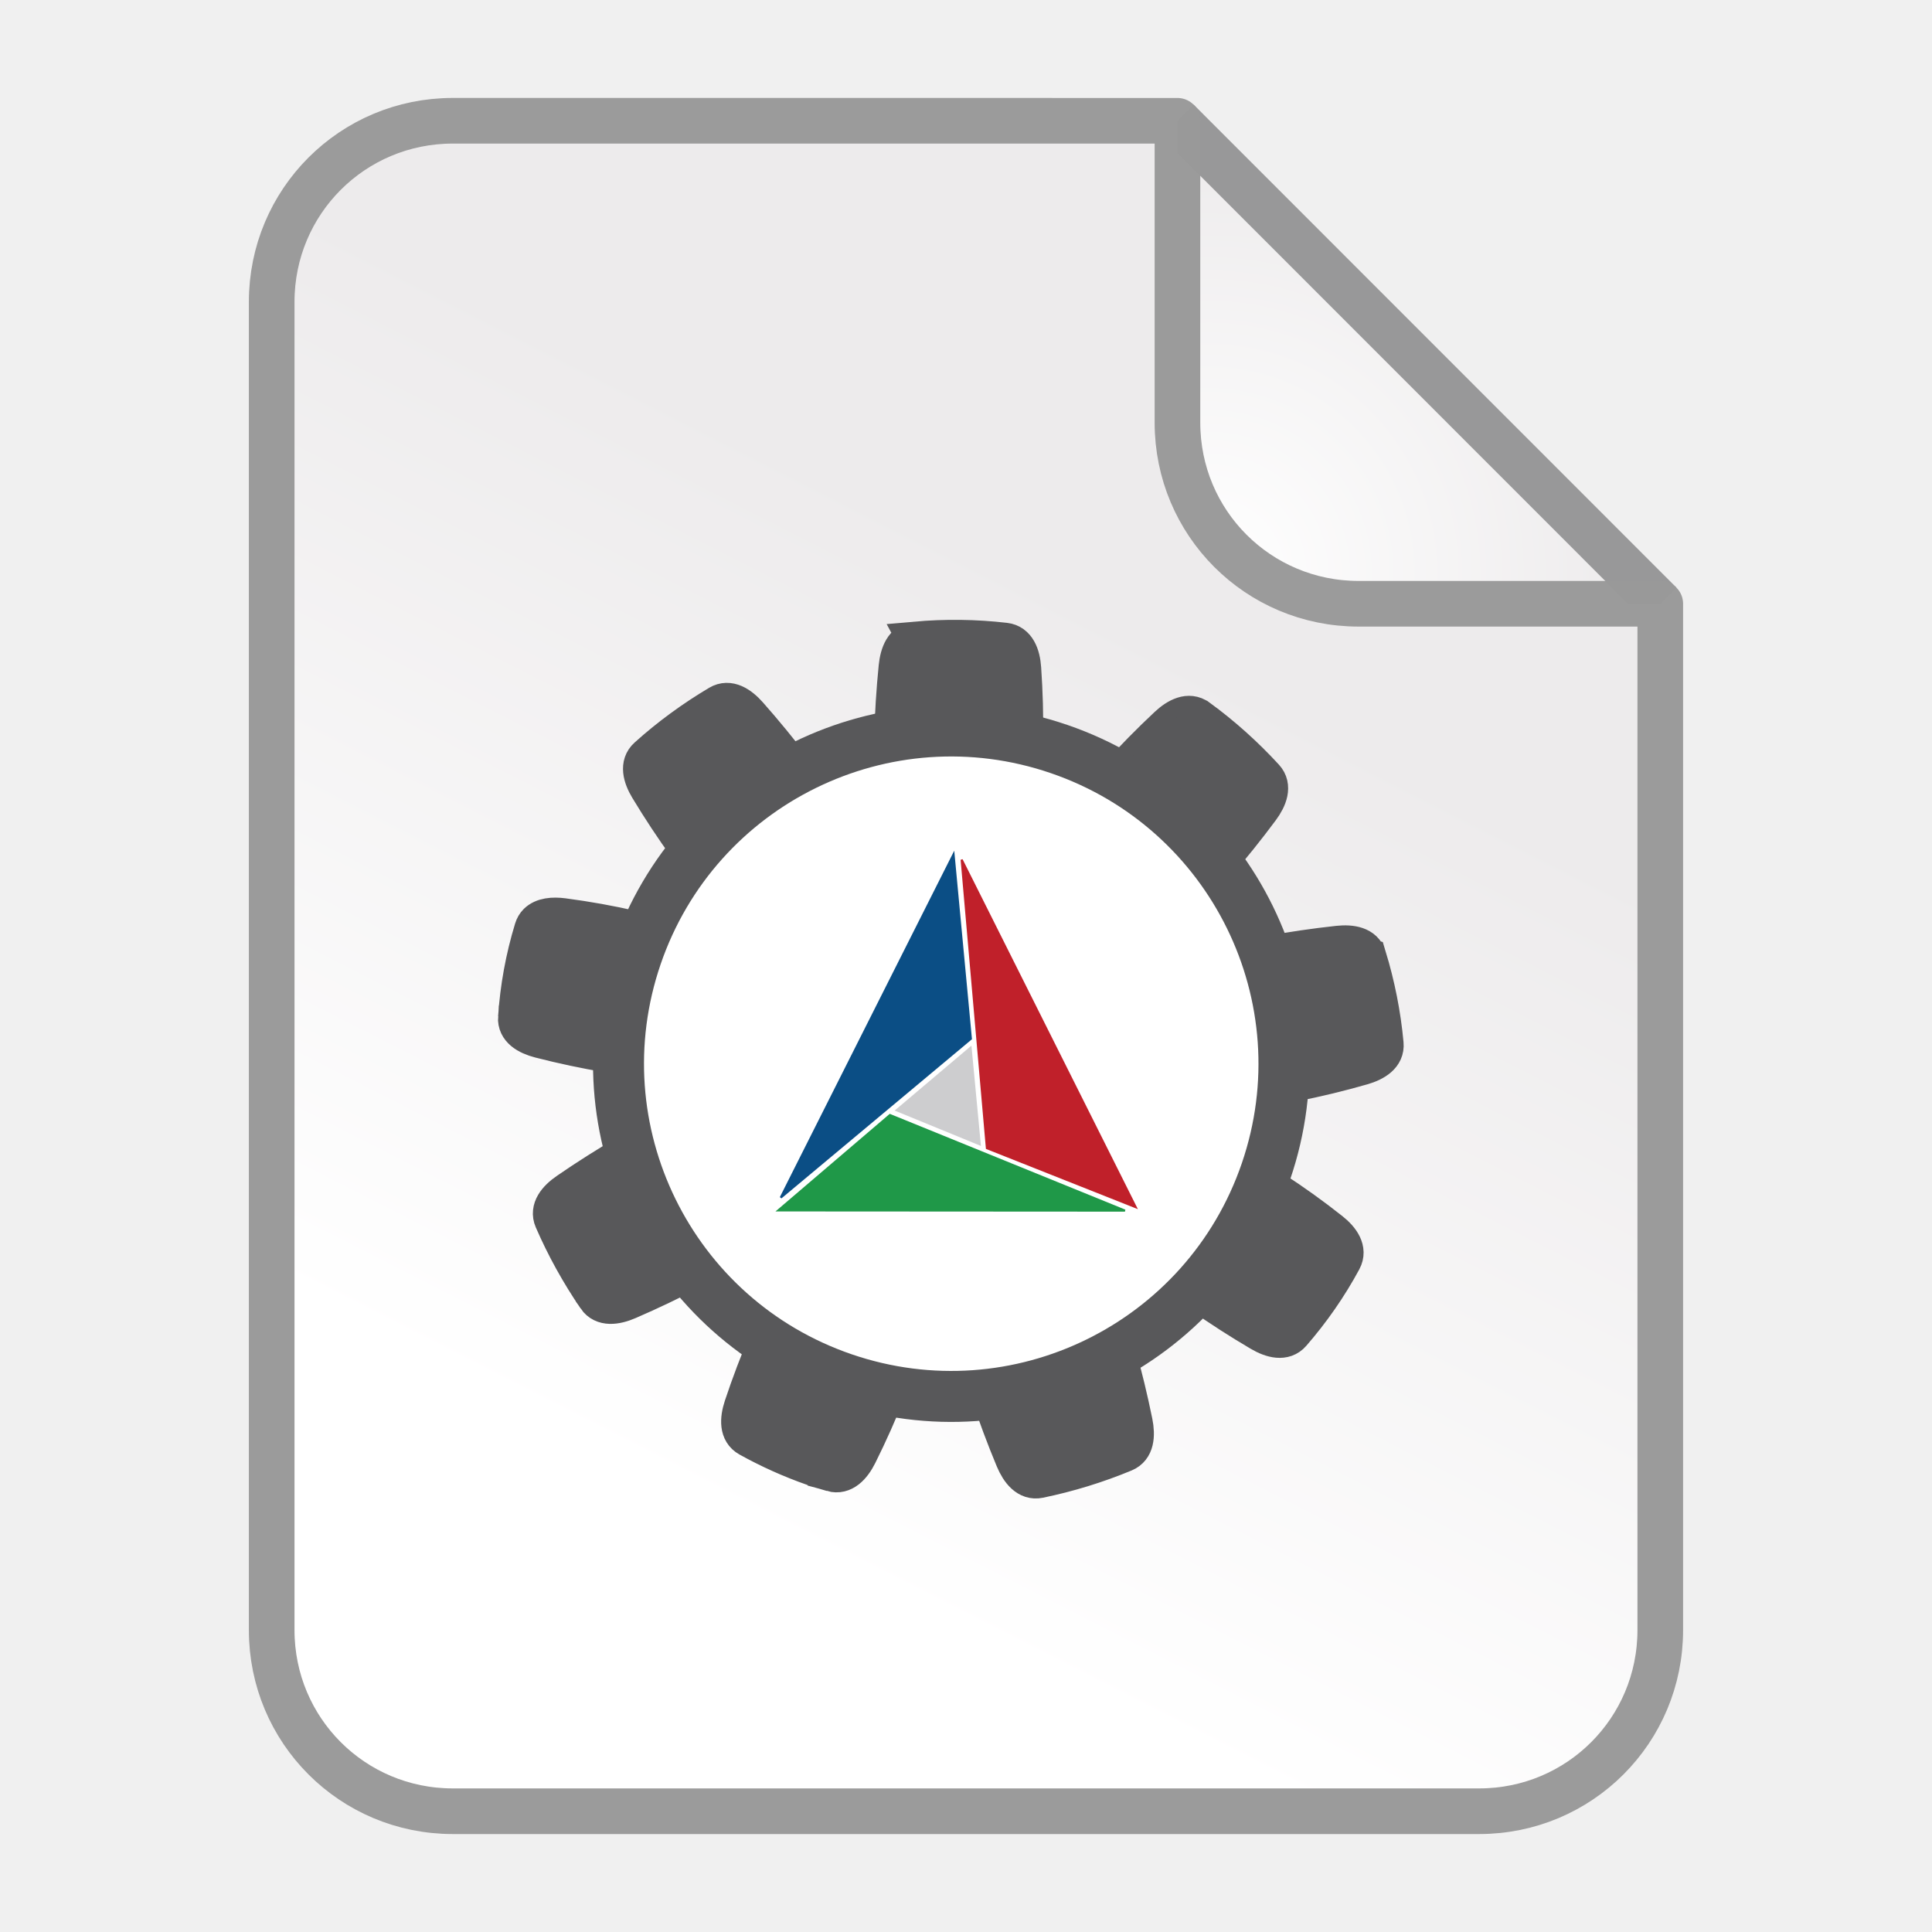
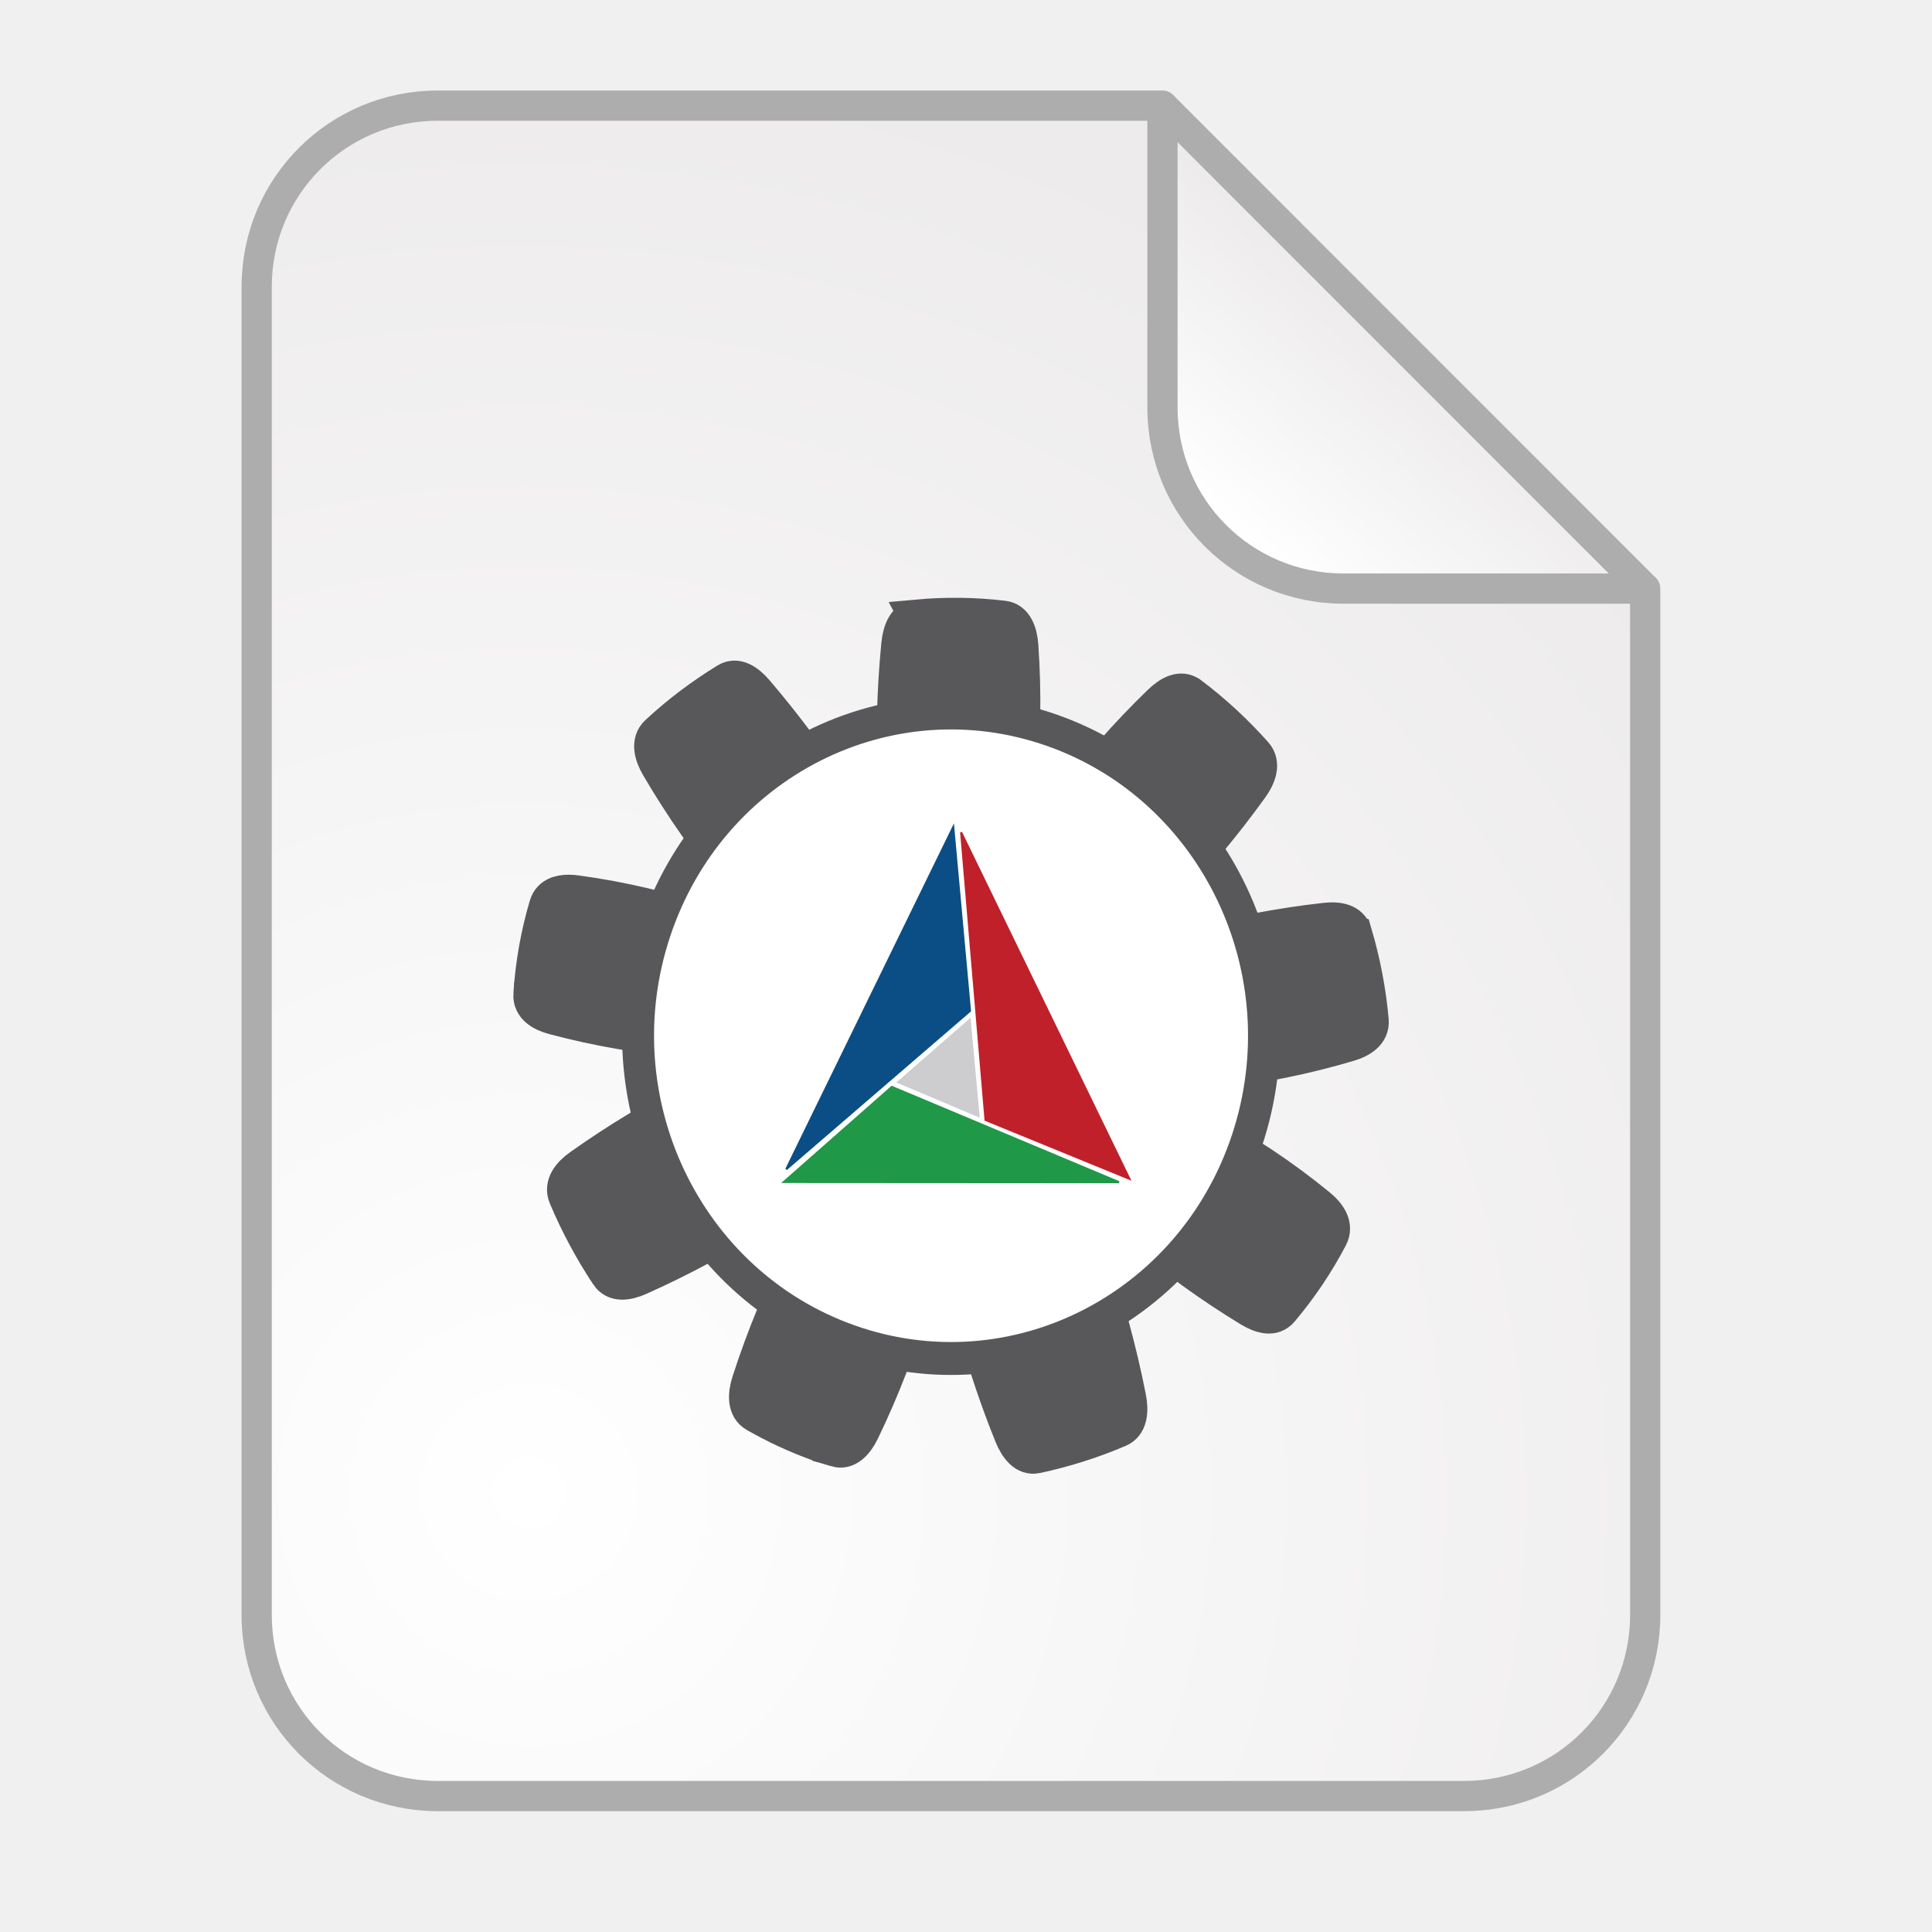
<svg xmlns="http://www.w3.org/2000/svg" xmlns:xlink="http://www.w3.org/1999/xlink" width="128" height="128" viewBox="0 0 33.867 33.867" version="1.1" id="svg2634">
  <defs id="defs2628">
-     <linearGradient id="linearGradient2285">
-       <stop offset="0" style="stop-color:#999999;stop-opacity:0.98" id="stop2281" />
-       <stop offset="1" style="stop-color:#666666;stop-opacity:1" id="stop2283" />
-     </linearGradient>
-     <linearGradient id="linearGradient2279">
-       <stop id="stop2275" style="stop-color:#ffffff;stop-opacity:1" offset="0" />
-       <stop id="stop2277" style="stop-color:#1a1a1a;stop-opacity:1" offset="1" />
-     </linearGradient>
    <linearGradient id="linearGradient15413">
      <stop id="stop15409" offset="0" style="stop-color:#ffffff;stop-opacity:1" />
      <stop id="stop15411" offset="1" style="stop-color:#ecf6ff;stop-opacity:1" />
    </linearGradient>
    <linearGradient gradientTransform="matrix(0.2645833,0,0,0.2645833,83.1508,137.5565)" xlink:href="#linearGradient6044" id="linearGradient6056" x1="82" y1="30" x2="-68.742" y2="262.239" gradientUnits="userSpaceOnUse" />
    <linearGradient id="linearGradient6044">
      <stop style="stop-color:#ffffff;stop-opacity:1" offset="0" id="stop6040" />
      <stop style="stop-color:#c9e4ff;stop-opacity:1" offset="1" id="stop6042" />
    </linearGradient>
-     <linearGradient xlink:href="#linearGradient6044" id="linearGradient68" gradientUnits="userSpaceOnUse" gradientTransform="matrix(0.2750733,0,0,0.2750733,109.6321,133.8365)" x1="82" y1="30" x2="-68.742" y2="262.239" />
    <linearGradient xlink:href="#linearGradient6044" id="linearGradient918" gradientUnits="userSpaceOnUse" gradientTransform="matrix(0.2750733,0,0,0.2750733,109.6321,133.8365)" x1="82" y1="30" x2="-68.742" y2="262.239" />
    <linearGradient xlink:href="#linearGradient15413" id="linearGradient15407" x1="95.028" y1="84.356" x2="71.876" y2="113.655" gradientUnits="userSpaceOnUse" />
-     <radialGradient xlink:href="#linearGradient3178" id="radialGradient1813" gradientUnits="userSpaceOnUse" gradientTransform="matrix(1.862228,-0.1366137,0.1372704,1.87118,-4.073895,-131.5232)" cx="24.122" cy="82.473" fx="24.122" fy="82.473" r="2.038" />
-     <linearGradient xlink:href="#linearGradient1040" id="linearGradient1817" gradientUnits="userSpaceOnUse" x1="123.291" y1="141.457" x2="140.7" y2="141.457" />
+     <radialGradient xlink:href="#linearGradient3178" id="radialGradient4239" gradientUnits="userSpaceOnUse" gradientTransform="matrix(1.938601,-0.4124931,0.4162354,1.956188,-7.538052,-235.8983)" cx="18.282" cy="111.009" fx="18.282" fy="111.009" r="6.35" />
+     <linearGradient xlink:href="#linearGradient3178" id="linearGradient5179" x1="80.318" y1="-34.653" x2="81.78" y2="-36.33" gradientUnits="userSpaceOnUse" />
+     <linearGradient xlink:href="#linearGradient15413" id="linearGradient977" gradientUnits="userSpaceOnUse" x1="123.291" y1="141.457" x2="140.7" y2="141.457" />
    <linearGradient id="linearGradient1040">
-       <stop style="stop-color:#ffdd9c;stop-opacity:1" offset="0" id="stop1036" />
-       <stop style="stop-color:#ffff9c;stop-opacity:1" offset="1" id="stop1038" />
+       <stop id="stop1036" offset="0" style="stop-color:#ffdd9c;stop-opacity:1" />
+       <stop id="stop1038" offset="1" style="stop-color:#ffff9c;stop-opacity:1" />
    </linearGradient>
-     <linearGradient y2="113.655" x2="71.876" y1="84.356" x1="95.028" gradientUnits="userSpaceOnUse" id="linearGradient15544" xlink:href="#linearGradient15413" gradientTransform="translate(88.61608,50.9507)" />
-     <linearGradient gradientTransform="matrix(4.992782,0,0,4.992782,-365.1746,168.9548)" xlink:href="#linearGradient3178" id="linearGradient2853" x1="75.865" y1="-26.118" x2="79.769" y2="-33.78" gradientUnits="userSpaceOnUse" />
+     <linearGradient xlink:href="#linearGradient1040" id="linearGradient972" x1="86.244" y1="-46.876" x2="89.258" y2="-53.727" gradientUnits="userSpaceOnUse" gradientTransform="matrix(0.6641745,0,0,0.6641745,16.70847,2.20906)" />
+     <radialGradient xlink:href="#linearGradient15413" id="radialGradient36302-7" cx="91.077" cy="-48.847" fx="91.077" fy="-48.847" r="6.346" gradientUnits="userSpaceOnUse" gradientTransform="matrix(0.5715326,0,0,0.5715326,25.78242,-2.628257)" />
    <linearGradient id="linearGradient3178">
-       <stop id="stop3174" offset="0" style="stop-color:#ffffff;stop-opacity:1" />
-       <stop id="stop3176" offset="1" style="stop-color:#edebec;stop-opacity:1" />
+       <stop style="stop-color:#ffffff;stop-opacity:1" offset="0" id="stop3174" />
+       <stop style="stop-color:#edebec;stop-opacity:1" offset="1" id="stop3176" />
    </linearGradient>
-     <radialGradient xlink:href="#linearGradient3178" id="radialGradient2903" gradientUnits="userSpaceOnUse" gradientTransform="matrix(6.560043,-0.481247,0.4835605,6.591579,-63.45067,-398.0854)" cx="24.122" cy="82.473" fx="24.122" fy="82.473" r="2.038" />
-     <linearGradient xlink:href="#linearGradient3178" id="linearGradient2905" gradientUnits="userSpaceOnUse" gradientTransform="matrix(3.522685,0,0,3.522685,-146.9642,255.3663)" x1="75.865" y1="-26.118" x2="79.769" y2="-33.78" />
-     <linearGradient x1="-553.27" y1="525.908" x2="-666.116" y2="413.045" id="linearGradient3002" xlink:href="#linearGradient8385" gradientUnits="userSpaceOnUse" gradientTransform="matrix(0.4654813,0,0,0.4654156,455.2389,-76.64064)" />
-     <linearGradient id="linearGradient8385">
-       <stop id="stop8387" style="stop-color:#999999;stop-opacity:1" offset="0" />
-       <stop id="stop8389" style="stop-color:#999999;stop-opacity:1" offset="1" />
-     </linearGradient>
-     <linearGradient x1="-666.117" y1="413.045" x2="-553.27" y2="525.908" id="linearGradient3005" xlink:href="#linearGradient830" gradientUnits="userSpaceOnUse" gradientTransform="matrix(0.4654813,0,0,0.4654156,455.2389,-76.64064)" />
-     <linearGradient id="linearGradient830">
-       <stop offset="0" style="stop-color:#ffffff;stop-opacity:1" id="stop826" />
-       <stop offset="1" style="stop-color:#666666;stop-opacity:1" id="stop828" />
-     </linearGradient>
-     <linearGradient x1="-666.117" y1="413.045" x2="-553.27" y2="525.908" id="linearGradient3005-1" xlink:href="#linearGradient2279" gradientUnits="userSpaceOnUse" gradientTransform="matrix(0.1539054,0,0,0.1538837,124.1766,29.81841)" />
-     <linearGradient x1="-553.27" y1="525.908" x2="-666.116" y2="413.045" id="linearGradient3002-8" xlink:href="#linearGradient2285" gradientUnits="userSpaceOnUse" gradientTransform="matrix(0.1539054,0,0,0.1538837,124.1766,29.81841)" />
    <linearGradient id="linearGradient8385-3">
      <stop id="stop8387-0" style="stop-color:#000000;stop-opacity:1" offset="0" />
      <stop id="stop8389-4" style="stop-color:#ffffff;stop-opacity:1" offset="1" />
    </linearGradient>
-     <linearGradient x1="-553.27" y1="525.908" x2="-666.116" y2="413.045" id="linearGradient3002-4" xlink:href="#linearGradient8385-3" gradientUnits="userSpaceOnUse" gradientTransform="matrix(0.99884,0,0,0.998699,689.0077,-388.8438)" />
+     <linearGradient x1="-553.27" y1="525.908" x2="-666.116" y2="413.045" id="linearGradient3002-4-0" xlink:href="#linearGradient8385-3" gradientUnits="userSpaceOnUse" gradientTransform="matrix(0.99884,0,0,0.998699,689.0077,-388.8438)" />
+     <linearGradient id="linearGradient1462">
+       <stop id="stop1458" style="stop-color:#000000;stop-opacity:1" offset="0" />
+       <stop id="stop1460" style="stop-color:#000000;stop-opacity:1" offset="1" />
+     </linearGradient>
+     <linearGradient y2="141.457" x2="140.7" y1="141.457" x1="123.291" gradientUnits="userSpaceOnUse" id="linearGradient4237" xlink:href="#linearGradient1808-2" />
+     <linearGradient id="linearGradient1808-2">
+       <stop style="stop-color:#ffffff;stop-opacity:1" offset="0" id="stop1804-5" />
+       <stop style="stop-color:#ccccff;stop-opacity:0.51" offset="1" id="stop1806-4" />
+     </linearGradient>
+     <radialGradient gradientTransform="matrix(0.5715326,0,0,0.5715326,25.78242,-2.628257)" gradientUnits="userSpaceOnUse" r="6.346" fy="-48.847" fx="91.077" cy="-48.847" cx="91.077" id="radialGradient36302-7-6" xlink:href="#linearGradient15413" />
+     <linearGradient gradientTransform="matrix(0.99884,0,0,0.998699,689.0077,-388.8438)" gradientUnits="userSpaceOnUse" xlink:href="#linearGradient1462" id="linearGradient3002-4-0-0" y2="413.045" x2="-666.116" y1="525.908" x1="-553.27" />
+     <radialGradient gradientTransform="matrix(0.5715326,0,0,0.5715326,25.78242,-2.628257)" gradientUnits="userSpaceOnUse" r="6.346" fy="-48.847" fx="91.077" cy="-48.847" cx="91.077" id="radialGradient36302-7-7" xlink:href="#linearGradient15413" />
+     <radialGradient gradientUnits="userSpaceOnUse" r="6.346" fy="-48.847" fx="91.077" cy="-48.847" cx="91.077" id="radialGradient36302" xlink:href="#linearGradient15413" gradientTransform="matrix(0.5539086,0,0,0.5539086,27.38757,-3.489144)" />
+     <radialGradient gradientTransform="matrix(0.5715326,0,0,0.5715326,25.78242,-2.628257)" gradientUnits="userSpaceOnUse" r="6.346" fy="-48.847" fx="91.077" cy="-48.847" cx="91.077" id="radialGradient36302-7-3" xlink:href="#linearGradient15413" />
+     <radialGradient r="6.346" fy="-48.847" fx="91.077" cy="-48.847" cx="91.077" gradientTransform="matrix(0.5715326,0,0,0.5715326,30.11848,-1.746015)" gradientUnits="userSpaceOnUse" id="radialGradient1055-4" xlink:href="#linearGradient15413" />
+     <radialGradient gradientTransform="matrix(0.5715326,0,0,0.5715326,25.78242,-2.628257)" gradientUnits="userSpaceOnUse" r="6.346" fy="-48.847" fx="91.077" cy="-48.847" cx="91.077" id="radialGradient36302-7-4" xlink:href="#linearGradient15413" />
+     <radialGradient xlink:href="#linearGradient15413" id="radialGradient36302-7-6-6" cx="91.077" cy="-48.847" fx="91.077" fy="-48.847" r="6.346" gradientUnits="userSpaceOnUse" gradientTransform="matrix(0.5715326,0,0,0.5715326,25.78242,-2.628257)" />
+     <radialGradient xlink:href="#linearGradient15413" id="radialGradient36302-7-7-6" cx="91.077" cy="-48.847" fx="91.077" fy="-48.847" r="6.346" gradientUnits="userSpaceOnUse" gradientTransform="matrix(0.5715326,0,0,0.5715326,25.78242,-2.628257)" />
+     <radialGradient gradientTransform="matrix(0.5539086,0,0,0.5539086,27.38757,-3.489144)" xlink:href="#linearGradient15413" id="radialGradient36302-2" cx="91.077" cy="-48.847" fx="91.077" fy="-48.847" r="6.346" gradientUnits="userSpaceOnUse" />
+     <radialGradient gradientTransform="matrix(0.5715326,0,0,0.5715326,25.78242,-2.628257)" gradientUnits="userSpaceOnUse" r="6.346" fy="-48.847" fx="91.077" cy="-48.847" cx="91.077" id="radialGradient36302-7-9" xlink:href="#linearGradient15413" />
+     <radialGradient gradientTransform="matrix(0.5715326,0,0,0.5715326,25.78242,-2.628257)" gradientUnits="userSpaceOnUse" r="6.346" fy="-48.847" fx="91.077" cy="-48.847" cx="91.077" id="radialGradient36302-7-1" xlink:href="#linearGradient15413" />
+     <linearGradient xlink:href="#linearGradient1373" id="linearGradient1403" gradientUnits="userSpaceOnUse" gradientTransform="matrix(0.02378999,-0.00245374,0.00245374,0.02378999,47.71954,-31.21626)" x1="1142.588" y1="62.713" x2="1280.895" y2="200.874" />
+     <linearGradient id="linearGradient1373">
+       <stop style="stop-color:#343434;stop-opacity:1" offset="0" id="stop1369" />
+       <stop style="stop-color:#4d4d4d;stop-opacity:1" offset="1" id="stop1371" />
+     </linearGradient>
+     <linearGradient xlink:href="#linearGradient4663-8-4" id="linearGradient1405" gradientUnits="userSpaceOnUse" x1="1327.594" y1="230.862" x2="1324.91" y2="89.862" gradientTransform="matrix(2.6597682e-4,0.02391472,0.02391472,-2.6597682e-4,73.58915,-60.38333)" />
+     <linearGradient id="linearGradient4663-8-4">
+       <stop id="stop4665-6-3" style="stop-color:#5596ea;stop-opacity:1" offset="0" />
+       <stop id="stop4667-8-0" style="stop-color:#5596ea;stop-opacity:0" offset="1" />
+     </linearGradient>
+     <radialGradient gradientTransform="matrix(0.5598317,0,0,0.5598317,26.77498,-3.126685)" gradientUnits="userSpaceOnUse" r="6.346" fy="-48.847" fx="91.077" cy="-48.847" cx="91.077" id="radialGradient36302-7-0" xlink:href="#linearGradient15413" />
+     <radialGradient gradientTransform="matrix(0.5715326,0,0,0.5715326,25.78242,-2.628257)" gradientUnits="userSpaceOnUse" r="6.346" fy="-48.847" fx="91.077" cy="-48.847" cx="91.077" id="radialGradient36302-7-17" xlink:href="#linearGradient15413" />
  </defs>
  <g id="layer1" transform="translate(-82.55,-136.1333)">
    <g id="g849">
      <g id="g4250" transform="matrix(2,0,0,2,-56.03907,215.1337)">
-         <g id="g1811" transform="translate(27.72678,-53.97501)">
-           <g transform="matrix(0.2838744,0,0,0.2838744,13.93812,-18.51694)" id="layer1-1" style="stroke-width:1.409;stroke-miterlimit:4;stroke-dasharray:none">
-             <text id="text905" y="143.819" x="132.256" style="font-style:normal;font-weight:normal;font-size:18.641px;line-height:1.25;font-family:sans-serif;letter-spacing:0px;word-spacing:0px;fill:#000000;fill-opacity:1;stroke:none;stroke-width:0.931;stroke-miterlimit:4;stroke-dasharray:none;stroke-opacity:1" xml:space="preserve">
-               <tspan style="stroke-width:0.931" y="159.702" x="132.256" id="tspan903" />
-             </text>
-             <path id="path1768" d="m 148.047,134.86 -14.361,-14.367 v 8.774 c 0,3.098 2.494,5.592 5.592,5.592 z" style="opacity:1;fill:url(#radialGradient2903);fill-opacity:1;stroke:none;stroke-width:1.864;stroke-linecap:round;stroke-linejoin:round;stroke-miterlimit:4;stroke-dasharray:none;stroke-opacity:1" />
-             <path id="path1809" d="m 123.999,133.456 c 5.372,5.374 10.663,10.667 15.994,16" style="fill:url(#linearGradient1817);fill-opacity:1;stroke:#989899;stroke-width:1.512;stroke-linecap:butt;stroke-linejoin:miter;stroke-miterlimit:4;stroke-dasharray:none;stroke-opacity:1" transform="matrix(0.9320437,0,0,0.9320437,18.11358,-4.439512)" />
-             <path style="opacity:1;fill:url(#linearGradient2905);fill-opacity:1;stroke:#999999;stroke-width:1.409;stroke-linecap:round;stroke-linejoin:round;stroke-miterlimit:4;stroke-dasharray:none;stroke-opacity:0.98" d="m 111.311,119.948 c -3.098,0 -5.592,2.494 -5.592,5.592 v 41.01 c 0,3.098 2.494,5.592 5.592,5.592 h 31.689 c 3.098,0 5.592,-2.494 5.592,-5.592 v -31.689 h -9.315 c -3.098,0 -5.592,-2.494 -5.592,-5.592 v -9.32 z" id="path4200" />
-             <g style="stroke:#58585a;stroke-opacity:1" id="g1226" transform="matrix(0.2429439,0,0,0.2429439,160.8675,22.40336)">
-               <path transform="matrix(3.781639,1.294062,-1.294062,3.781639,-443.2374,-1727.049)" d="m 267.588,509.607 c -0.157,0.942 -0.419,1.856 -0.775,2.732 -0.149,0.368 -0.572,0.401 -0.99,0.316 -1.47,-0.3 -2.905,-0.719 -4.294,-1.246 -0.396,-0.15 -0.577,-0.557 -0.479,-0.74 0.453,-0.842 0.712,-1.726 0.696,-2.583 -0.003,-0.181 0.342,-0.416 0.771,-0.354 1.499,0.217 2.964,0.583 4.386,1.087 0.404,0.143 0.75,0.393 0.684,0.79 z m -4.592,8.063 c -0.711,0.628 -1.483,1.188 -2.301,1.671 -0.344,0.203 -0.705,-0.03 -0.992,-0.353 -1.008,-1.139 -1.92,-2.342 -2.726,-3.599 -0.229,-0.357 -0.132,-0.806 0.064,-0.905 0.899,-0.453 1.752,-1.075 2.478,-1.797 0.159,-0.158 0.62,-0.112 0.886,0.218 0.936,1.161 1.793,2.402 2.562,3.714 0.218,0.373 0.327,0.788 0.028,1.052 z m -8.614,3.614 c -0.207,0.011 -0.415,0.018 -0.623,0.019 -0.759,-0.005 -1.51,-0.076 -2.248,-0.208 -0.396,-0.071 -0.517,-0.482 -0.521,-0.913 -0.013,-1.515 0.099,-3.016 0.328,-4.492 0.065,-0.42 0.429,-0.688 0.629,-0.633 0.61,0.167 1.221,0.245 1.811,0.214 0.307,0.016 0.619,0.002 0.934,-0.037 0.198,-0.025 0.521,0.289 0.537,0.712 0.056,1.488 -0.012,2.991 -0.213,4.495 -0.057,0.427 -0.23,0.822 -0.634,0.844 z m -8.909,-2.841 c -0.761,-0.568 -1.467,-1.207 -2.105,-1.907 -0.268,-0.294 -0.116,-0.695 0.141,-1.04 0.903,-1.217 1.886,-2.353 2.941,-3.396 0.299,-0.296 0.759,-0.296 0.899,-0.126 0.638,0.778 1.428,1.478 2.29,2.031 0.188,0.121 0.24,0.58 -0.029,0.91 -0.945,1.161 -1.986,2.259 -3.113,3.284 -0.32,0.291 -0.704,0.483 -1.024,0.245 z m -5.283,-7.635 c -0.246,-0.916 -0.391,-1.865 -0.423,-2.834 -0.003,-0.094 0.015,-0.179 0.051,-0.253 0,0 0,0 0,0 0.123,-0.246 0.422,-0.377 0.747,-0.443 1.489,-0.301 2.974,-0.454 4.444,-0.47 0.415,-0.004 0.76,0.284 0.76,0.467 -2.7e-4,0.149 0.008,0.298 0.024,0.446 -0.079,0.7 0.037,1.426 0.303,2.138 0.069,0.186 -0.163,0.562 -0.571,0.665 -1.432,0.362 -2.9,0.607 -4.393,0.723 -0.424,0.033 -0.84,-0.052 -0.943,-0.438 z m 1.236,-9.21 c 0.459,-0.825 1.003,-1.603 1.616,-2.323 0.258,-0.303 0.673,-0.2 1.048,0.013 1.319,0.751 2.575,1.595 3.756,2.521 0.336,0.264 0.381,0.721 0.221,0.877 -0.734,0.715 -1.345,1.533 -1.751,2.384 -0.088,0.184 -0.523,0.283 -0.883,0.071 -1.27,-0.744 -2.484,-1.605 -3.635,-2.57 -0.327,-0.274 -0.565,-0.627 -0.372,-0.973 z m 6.89,-6.267 c 0.868,-0.386 1.776,-0.686 2.708,-0.888 0.392,-0.085 0.662,0.248 0.829,0.645 0.59,1.396 1.055,2.83 1.386,4.292 0.094,0.416 -0.128,0.796 -0.325,0.818 -0.919,0.102 -1.863,0.434 -2.75,0.925 -0.194,0.107 -0.619,-0.067 -0.777,-0.463 -0.556,-1.394 -1.011,-2.837 -1.357,-4.317 -0.098,-0.421 -0.078,-0.849 0.287,-1.011 z m 9.328,-0.586 c 0.909,0.282 1.787,0.656 2.621,1.11 0.35,0.191 0.336,0.62 0.204,1.032 -0.463,1.45 -1.031,2.854 -1.693,4.2 -0.188,0.383 -0.628,0.524 -0.816,0.401 -0.857,-0.562 -1.789,-0.98 -2.715,-1.185 -0.2,-0.044 -0.39,-0.448 -0.257,-0.851 0.468,-1.417 1.062,-2.799 1.773,-4.137 0.202,-0.38 0.499,-0.689 0.882,-0.57 z m 7.56,5.457 c 0.553,0.766 1.03,1.586 1.416,2.447 0.163,0.362 -0.105,0.692 -0.454,0.936 -1.228,0.858 -2.515,1.603 -3.852,2.223 -0.38,0.176 -0.798,0.042 -0.864,-0.144 -0.308,-0.863 -0.838,-1.708 -1.511,-2.467 -0.147,-0.166 -0.067,-0.615 0.288,-0.852 1.248,-0.831 2.562,-1.572 3.933,-2.214 0.39,-0.182 0.811,-0.251 1.043,0.071 z" id="path1214" style="opacity:1;fill:#58585a;fill-opacity:1;stroke:#58585a;stroke-width:1.145;stroke-miterlimit:4;stroke-dasharray:none;stroke-opacity:1;paint-order:stroke fill markers" />
-               <circle style="opacity:1;fill:#ffffff;fill-opacity:1;stroke:#58585a;stroke-width:3.575;stroke-miterlimit:4;stroke-dasharray:none;stroke-opacity:1;paint-order:stroke fill markers" id="circle1216" cx="181.06" cy="533.277" r="10.771" transform="matrix(3.429016,1.173396,-1.173396,3.429016,-135.7506,-1519.721)" />
-               <path style="fill:#0b4e85;fill-opacity:1;stroke:#0b4e85;stroke-width:0.265px;stroke-linecap:butt;stroke-linejoin:miter;stroke-opacity:1" d="m -162.303,538.365 21.958,-43.618 2.203,23.433 z" id="path1218" />
-               <path style="fill:#c0202a;fill-opacity:1;stroke:#c0202a;stroke-width:0.265px;stroke-linecap:butt;stroke-linejoin:miter;stroke-opacity:1" d="m -139.314,495.419 3.208,36.665 18.913,7.499 z" id="path1220" />
-               <path style="fill:#1f9848;fill-opacity:1;stroke:#1f9848;stroke-width:0.265px;stroke-linecap:butt;stroke-linejoin:miter;stroke-opacity:1" d="m -162.618,539.992 14.193,-12.12 29.865,12.147 z" id="path1222" />
-               <path style="fill:#cdcdcf;fill-opacity:1;stroke:#cdcdcf;stroke-width:0.265px;stroke-linecap:butt;stroke-linejoin:miter;stroke-opacity:1" d="m -147.579,527.264 9.401,-7.948 1.162,12.279 z" id="path1224" />
+         <g id="g975" transform="matrix(1.000001,0,0,0.9999985,-0.1868046,-0.1323374)">
+           <path id="path1999" d="m 83.824,-34.286 -4.077,-4.078 v 2.491 c 0,0.879 0.708,1.587 1.587,1.587 z" style="opacity:1;fill:url(#linearGradient5179);fill-opacity:1.0;stroke:none;stroke-width:0.529;stroke-linecap:round;stroke-linejoin:round;stroke-miterlimit:4;stroke-dasharray:none;stroke-opacity:1" />
+           <path transform="matrix(0.2645833,0,0,0.2645833,46.86136,-73.7522)" style="fill:url(#linearGradient977);fill-opacity:1;stroke:#aeadad;stroke-width:1;stroke-linecap:butt;stroke-linejoin:miter;stroke-miterlimit:4;stroke-dasharray:none;stroke-opacity:1" d="m 123.999,133.456 c 5.372,5.374 10.663,10.667 15.994,16" id="path4196" />
+           <path style="opacity:1;fill:url(#radialGradient4239);fill-opacity:1;stroke:#aeadad;stroke-width:0.265;stroke-linecap:round;stroke-linejoin:round;stroke-miterlimit:4;stroke-dasharray:none;stroke-opacity:1" d="m 73.318,-38.442 c -0.879,0 -1.587,0.708 -1.587,1.587 v 11.642 c 0,0.879 0.708,1.587 1.587,1.587 h 8.996 c 0.879,0 1.587,-0.708 1.587,-1.587 v -8.996 h -2.644 c -0.879,0 -1.587,-0.708 -1.587,-1.587 v -2.646 z" id="path4200" />
+         </g>
+         <g id="g1634" transform="matrix(0.01434823,0,0,0.01434823,79.02739,-22.23972)" style="fill:#338000;fill-opacity:1;stroke:#9b9b9b;stroke-width:0.853;stroke-miterlimit:4;stroke-dasharray:none;stroke-opacity:1">
+           <g id="g1632" transform="matrix(1.164578,0,0,1.164578,838.3496,-898.9645)" style="fill:#338000;fill-opacity:1;stroke:#9b9b9b;stroke-width:0.733;stroke-miterlimit:4;stroke-dasharray:none;stroke-opacity:1" />
+         </g>
+         <g transform="matrix(0.5,0,0,0.5,9.208213,-112.2512)" id="layer1-0" />
+         <g transform="matrix(0.5,0,0,0.5,44.42372,-116.9596)" id="layer1-8">
+           <g id="g849-9">
+             <g transform="matrix(2,0,0,2,-56.03907,215.1337)" id="g4250-0">
+               <g style="stroke-width:0.3;stroke-miterlimit:4;stroke-dasharray:none" transform="matrix(1.074096,0,0,1.074096,-5.571085,1.998833)" id="g4626-0" />
+               <g transform="matrix(0.5,0,0,0.5,24.31537,-104.1273)" id="layer1-02">
+                 <g id="g849-01">
+                   <g transform="matrix(2,0,0,2,-56.03907,215.1337)" id="g4250-96">
+                     <g transform="matrix(0.5,0,0,0.5,28.36004,-103.0708)" id="layer1-5">
+                       <g id="g849-3">
+                         <g transform="matrix(2,0,0,2,-56.03907,215.1337)" id="g4250-3">
+                           <g style="stroke-width:0.3;stroke-miterlimit:4;stroke-dasharray:none" transform="matrix(1.096523,0,0,1.096523,-28.61643,4.448948)" id="g4626-3">
+                             <g style="stroke:#9b9b9b;stroke-width:0.265;stroke-miterlimit:4;stroke-dasharray:none;stroke-opacity:1" id="g36292" transform="matrix(0.7983352,0,0,0.7983352,15.6818,-6.654921)" />
+                             <g style="fill:#9a9a9a;fill-opacity:1;stroke-width:0.266;stroke-miterlimit:4;stroke-dasharray:none" transform="matrix(0.9937261,0,0,0.9937261,16.34446,-53.56312)" id="g1114-4">
+                               <g style="fill:#9a9a9a;fill-opacity:1;stroke-width:0.266;stroke-miterlimit:4;stroke-dasharray:none" transform="translate(0.133572,0.4066429)" id="g1170-7-4">
+                                 <g style="fill:#9a9a9a;fill-opacity:1;stroke-width:0.88;stroke-miterlimit:4;stroke-dasharray:none" id="g881-5-4" transform="matrix(0.3023959,0,0,0.3023959,43.89637,-8.368207)">
+                                   <path id="path2-7" d="m 83.497,97.202 c -3.295,10e-7 -5.966,2.671 -5.966,5.966 6e-6,3.295 2.671,5.966 5.966,5.966 1.875,-0.003 3.64,-0.888 4.765,-2.388 l -1.589,-1.193 c -0.75,1 -1.926,1.589 -3.176,1.591 -2.197,0 -3.977,-1.781 -3.977,-3.977 2e-6,-2.197 1.781,-3.977 3.977,-3.977 1.252,4.66e-4 2.431,0.591 3.182,1.593 l 1.583,-1.193 C 87.137,98.089 85.372,97.205 83.497,97.202" style="fill:#9a9a9a;fill-opacity:1;stroke-width:0.88;stroke-miterlimit:4;stroke-dasharray:none" />
+                                 </g>
+                               </g>
+                             </g>
+                           </g>
+                           <g transform="matrix(0.5,0,0,0.5,25.16549,-114.9733)" id="layer1-7">
+                             <g id="g849-4">
+                               <g transform="matrix(2,0,0,2,-56.03907,215.1337)" id="g4250-9">
+                                 <g style="fill:#338000;fill-opacity:1;stroke:#9b9b9b;stroke-width:0.853;stroke-miterlimit:4;stroke-dasharray:none;stroke-opacity:1" transform="matrix(0.01541091,0,0,0.01541091,68.94326,-12.63424)" id="g1634-0">
+                                   <g style="fill:#338000;fill-opacity:1;stroke:#9b9b9b;stroke-width:0.733;stroke-miterlimit:4;stroke-dasharray:none;stroke-opacity:1" transform="matrix(1.164578,0,0,1.164578,838.3496,-898.9645)" id="g1632-8">
+                                     <g transform="matrix(3.714601,0,0,3.830959,-281.0162,-1722.603)" id="g928" style="stroke:#58585a;stroke-width:1.409;stroke-miterlimit:4;stroke-dasharray:none;stroke-opacity:1">
+                                       <path transform="matrix(3.781639,1.294062,-1.294062,3.781639,-443.1844,-1726.468)" d="m 267.588,509.607 c -0.157,0.942 -0.419,1.856 -0.775,2.732 -0.149,0.368 -0.572,0.401 -0.99,0.316 -1.47,-0.3 -2.905,-0.719 -4.294,-1.246 -0.396,-0.15 -0.577,-0.557 -0.479,-0.74 0.453,-0.842 0.712,-1.726 0.696,-2.583 -0.003,-0.181 0.342,-0.416 0.771,-0.354 1.499,0.217 2.964,0.583 4.386,1.087 0.404,0.143 0.75,0.393 0.684,0.79 z m -4.592,8.063 c -0.711,0.628 -1.483,1.188 -2.301,1.671 -0.344,0.203 -0.705,-0.03 -0.992,-0.353 -1.008,-1.139 -1.92,-2.342 -2.726,-3.599 -0.229,-0.357 -0.132,-0.806 0.064,-0.905 0.899,-0.453 1.752,-1.075 2.478,-1.797 0.159,-0.158 0.62,-0.112 0.886,0.218 0.936,1.161 1.793,2.402 2.562,3.714 0.218,0.373 0.327,0.788 0.028,1.052 z m -8.614,3.614 c -0.207,0.011 -0.415,0.018 -0.623,0.019 -0.759,-0.005 -1.51,-0.076 -2.248,-0.208 -0.396,-0.071 -0.517,-0.482 -0.521,-0.913 -0.013,-1.515 0.099,-3.016 0.328,-4.492 0.065,-0.42 0.429,-0.688 0.629,-0.633 0.61,0.167 1.221,0.245 1.811,0.214 0.307,0.016 0.619,0.002 0.934,-0.037 0.198,-0.025 0.521,0.289 0.537,0.712 0.056,1.488 -0.012,2.991 -0.213,4.495 -0.057,0.427 -0.23,0.822 -0.634,0.844 z m -8.909,-2.841 c -0.761,-0.568 -1.467,-1.207 -2.105,-1.907 -0.268,-0.294 -0.116,-0.695 0.141,-1.04 0.903,-1.217 1.886,-2.353 2.941,-3.396 0.299,-0.296 0.759,-0.296 0.899,-0.126 0.638,0.778 1.428,1.478 2.29,2.031 0.188,0.121 0.24,0.58 -0.029,0.91 -0.945,1.161 -1.986,2.259 -3.113,3.284 -0.32,0.291 -0.704,0.483 -1.024,0.245 z m -5.283,-7.635 c -0.246,-0.916 -0.391,-1.865 -0.423,-2.834 -0.003,-0.094 0.015,-0.179 0.051,-0.253 0,0 0,0 0,0 0.123,-0.246 0.422,-0.377 0.747,-0.443 1.489,-0.301 2.974,-0.454 4.444,-0.47 0.415,-0.004 0.76,0.284 0.76,0.467 -2.7e-4,0.149 0.008,0.298 0.024,0.446 -0.079,0.7 0.037,1.426 0.303,2.138 0.069,0.186 -0.163,0.562 -0.571,0.665 -1.432,0.362 -2.9,0.607 -4.393,0.723 -0.424,0.033 -0.84,-0.052 -0.943,-0.438 z m 1.236,-9.21 c 0.459,-0.825 1.003,-1.603 1.616,-2.323 0.258,-0.303 0.673,-0.2 1.048,0.013 1.319,0.751 2.575,1.595 3.756,2.521 0.336,0.264 0.381,0.721 0.221,0.877 -0.734,0.715 -1.345,1.533 -1.751,2.384 -0.088,0.184 -0.523,0.283 -0.883,0.071 -1.27,-0.744 -2.484,-1.605 -3.635,-2.57 -0.327,-0.274 -0.565,-0.627 -0.372,-0.973 z m 6.89,-6.267 c 0.868,-0.386 1.776,-0.686 2.708,-0.888 0.392,-0.085 0.662,0.248 0.829,0.645 0.59,1.396 1.055,2.83 1.386,4.292 0.094,0.416 -0.128,0.796 -0.325,0.818 -0.919,0.102 -1.863,0.434 -2.75,0.925 -0.194,0.107 -0.619,-0.067 -0.777,-0.463 -0.556,-1.394 -1.011,-2.837 -1.357,-4.317 -0.098,-0.421 -0.078,-0.849 0.287,-1.011 z m 9.328,-0.586 c 0.909,0.282 1.787,0.656 2.621,1.11 0.35,0.191 0.336,0.62 0.204,1.032 -0.463,1.45 -1.031,2.854 -1.693,4.2 -0.188,0.383 -0.628,0.524 -0.816,0.401 -0.857,-0.562 -1.789,-0.98 -2.715,-1.185 -0.2,-0.044 -0.39,-0.448 -0.257,-0.851 0.468,-1.417 1.062,-2.799 1.773,-4.137 0.202,-0.38 0.499,-0.689 0.882,-0.57 z m 7.56,5.457 c 0.553,0.766 1.03,1.586 1.416,2.447 0.163,0.362 -0.105,0.692 -0.454,0.936 -1.228,0.858 -2.515,1.603 -3.852,2.223 -0.38,0.176 -0.798,0.042 -0.864,-0.144 -0.308,-0.863 -0.838,-1.708 -1.511,-2.467 -0.147,-0.166 -0.067,-0.615 0.288,-0.852 1.248,-0.831 2.562,-1.572 3.933,-2.214 0.39,-0.182 0.811,-0.251 1.043,0.071 z" id="path1214" style="opacity:1;fill:#58585a;fill-opacity:1;stroke:#58585a;stroke-width:1.145;stroke-miterlimit:4;stroke-dasharray:none;stroke-opacity:1;paint-order:stroke fill markers" />
+                                       <circle style="opacity:1;fill:#ffffff;fill-opacity:1;stroke:#58585a;stroke-width:2.316;stroke-miterlimit:4;stroke-dasharray:none;stroke-opacity:1;paint-order:stroke fill markers" id="circle1216" cx="181.06" cy="533.277" transform="matrix(3.429016,1.173396,-1.173396,3.429016,-135.7506,-1519.721)" r="10.771" />
+                                       <path style="fill:#0b4e85;fill-opacity:1;stroke:#0b4e85;stroke-width:0.265px;stroke-linecap:butt;stroke-linejoin:miter;stroke-opacity:1" d="m -162.303,538.365 21.958,-43.618 2.203,23.433 z" id="path1218" />
+                                       <path style="fill:#c0202a;fill-opacity:1;stroke:#c0202a;stroke-width:0.265px;stroke-linecap:butt;stroke-linejoin:miter;stroke-opacity:1" d="m -139.314,495.419 3.208,36.665 18.913,7.499 z" id="path1220" />
+                                       <path style="fill:#1f9848;fill-opacity:1;stroke:#1f9848;stroke-width:0.265px;stroke-linecap:butt;stroke-linejoin:miter;stroke-opacity:1" d="m -162.618,539.992 14.193,-12.12 29.865,12.147 z" id="path1222" />
+                                       <path style="fill:#cdcdcf;fill-opacity:1;stroke:#cdcdcf;stroke-width:0.265px;stroke-linecap:butt;stroke-linejoin:miter;stroke-opacity:1" d="m -147.579,527.264 9.401,-7.948 1.162,12.279 z" id="path1224" />
+                                     </g>
+                                   </g>
+                                 </g>
+                               </g>
+                             </g>
+                           </g>
+                         </g>
+                       </g>
+                     </g>
+                   </g>
+                 </g>
+               </g>
            </g>
          </g>
        </g>
      </g>
    </g>
  </g>
</svg>
